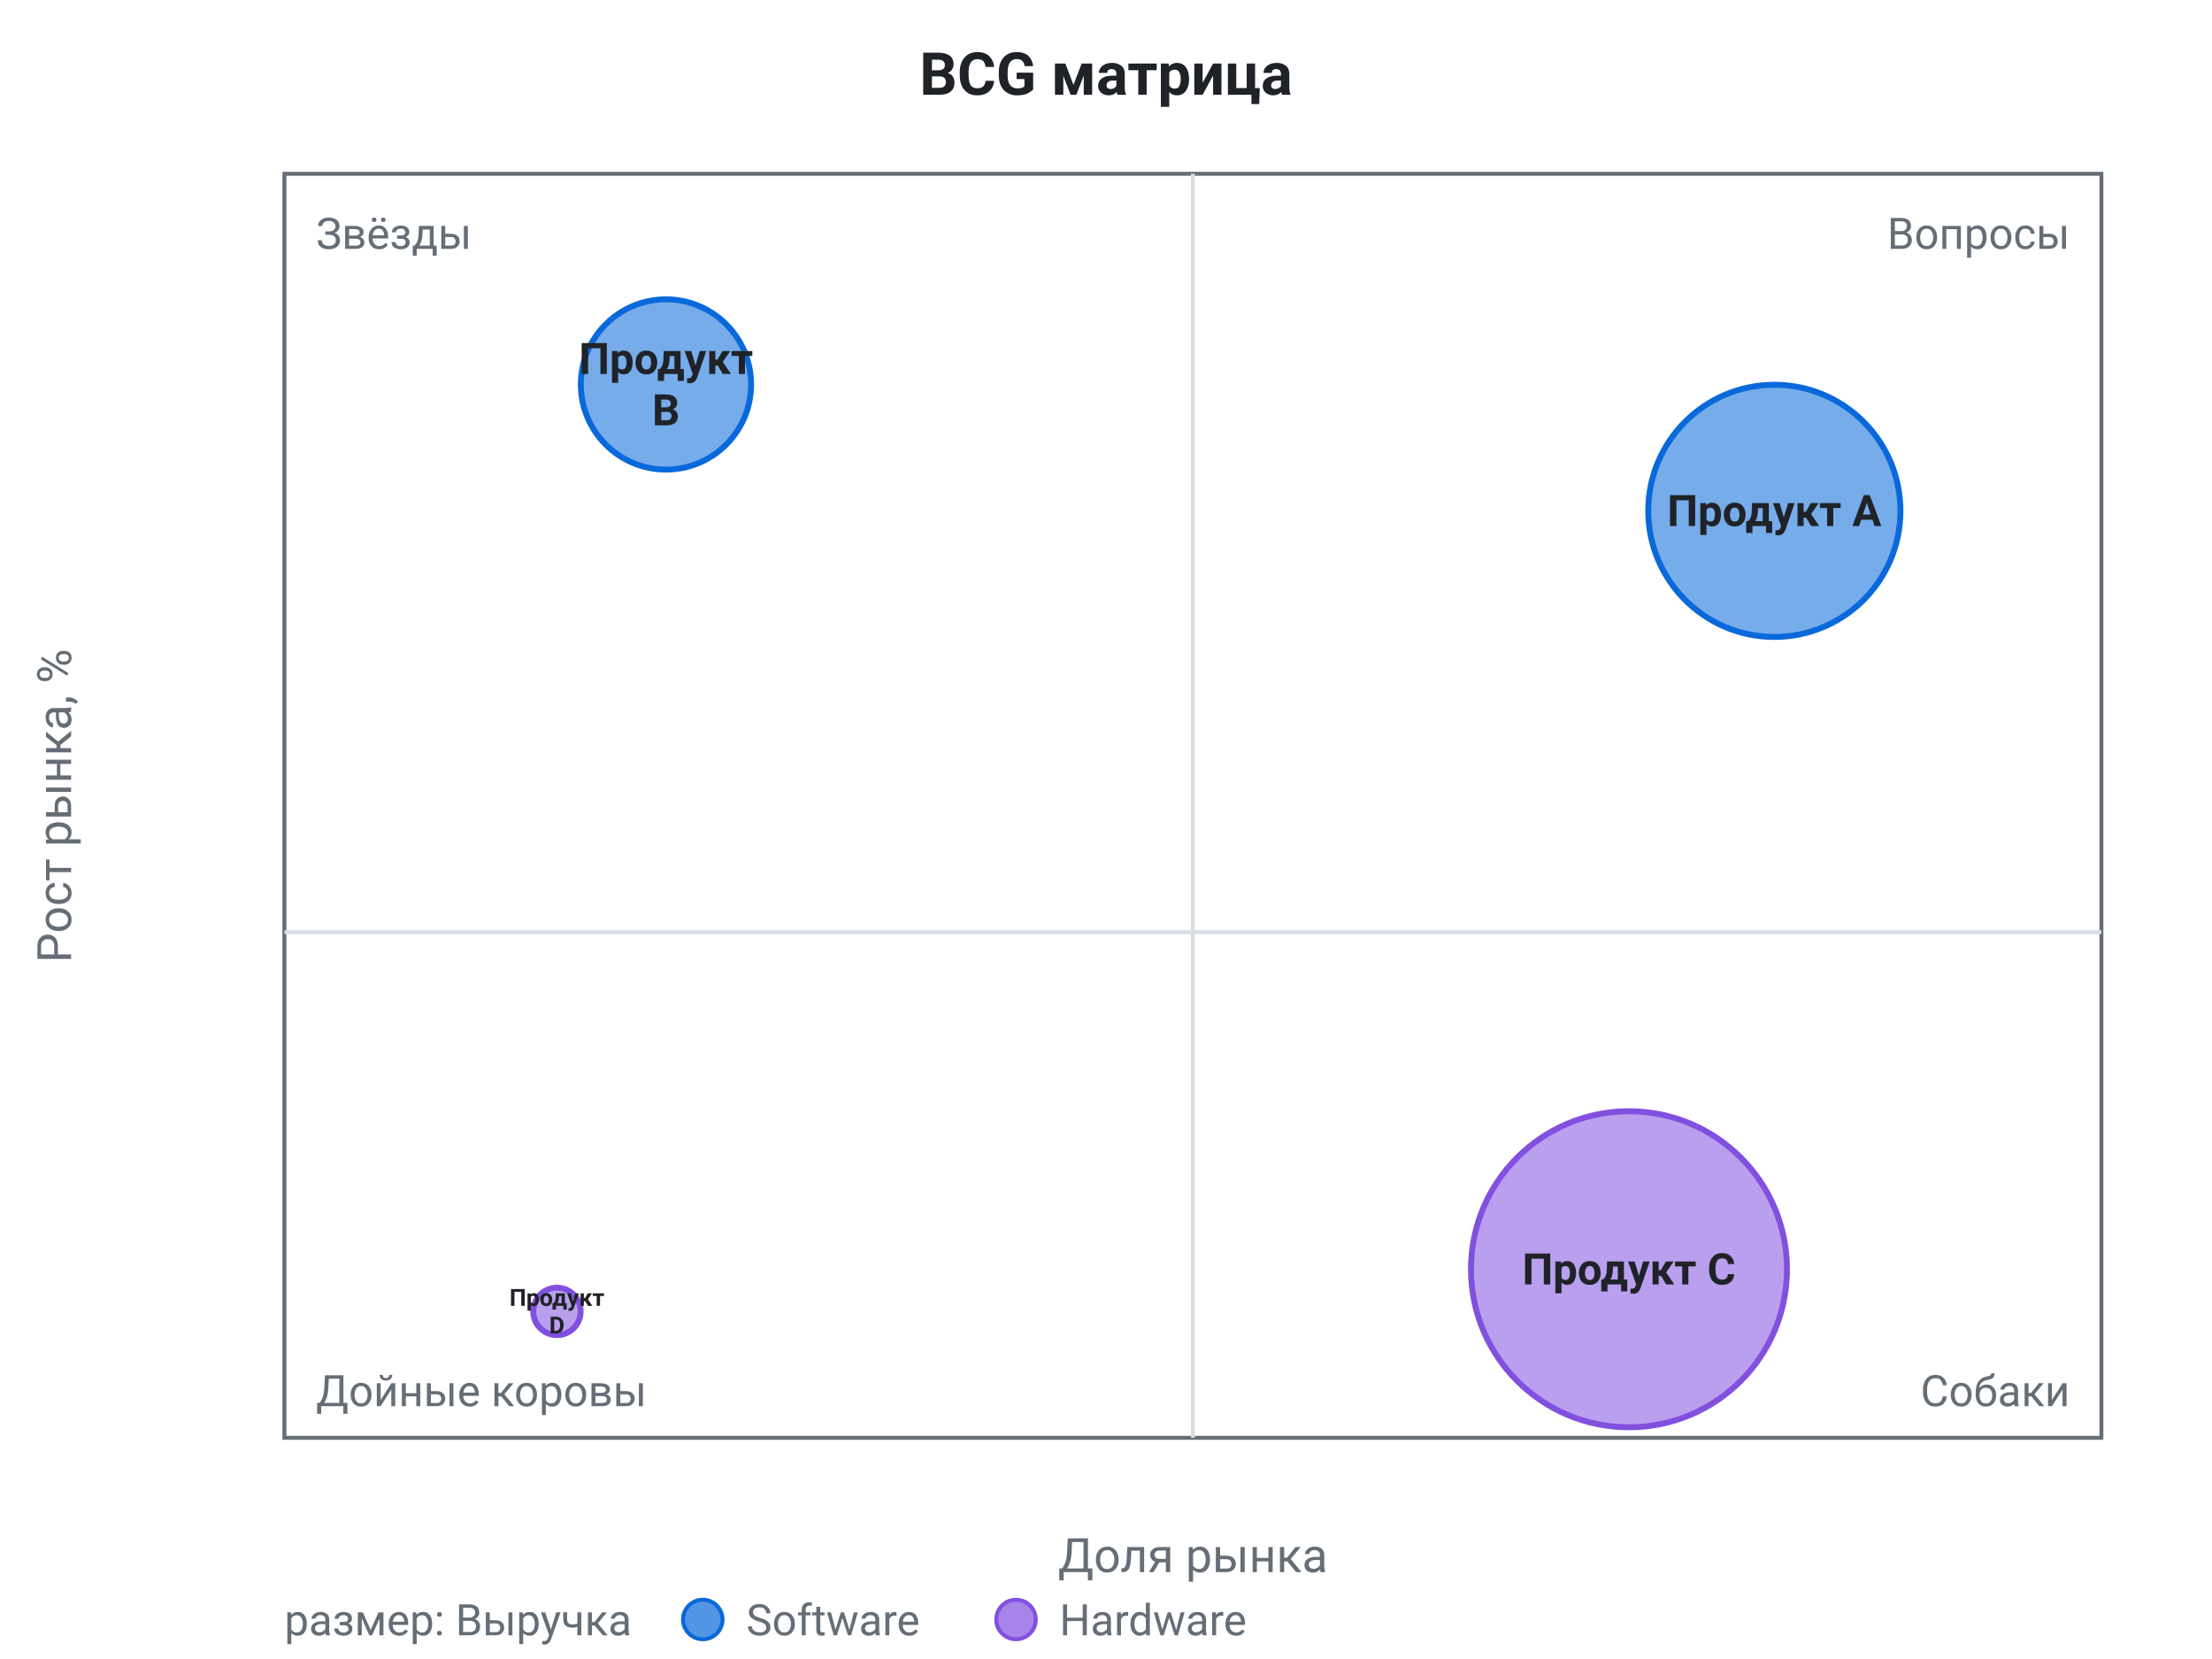
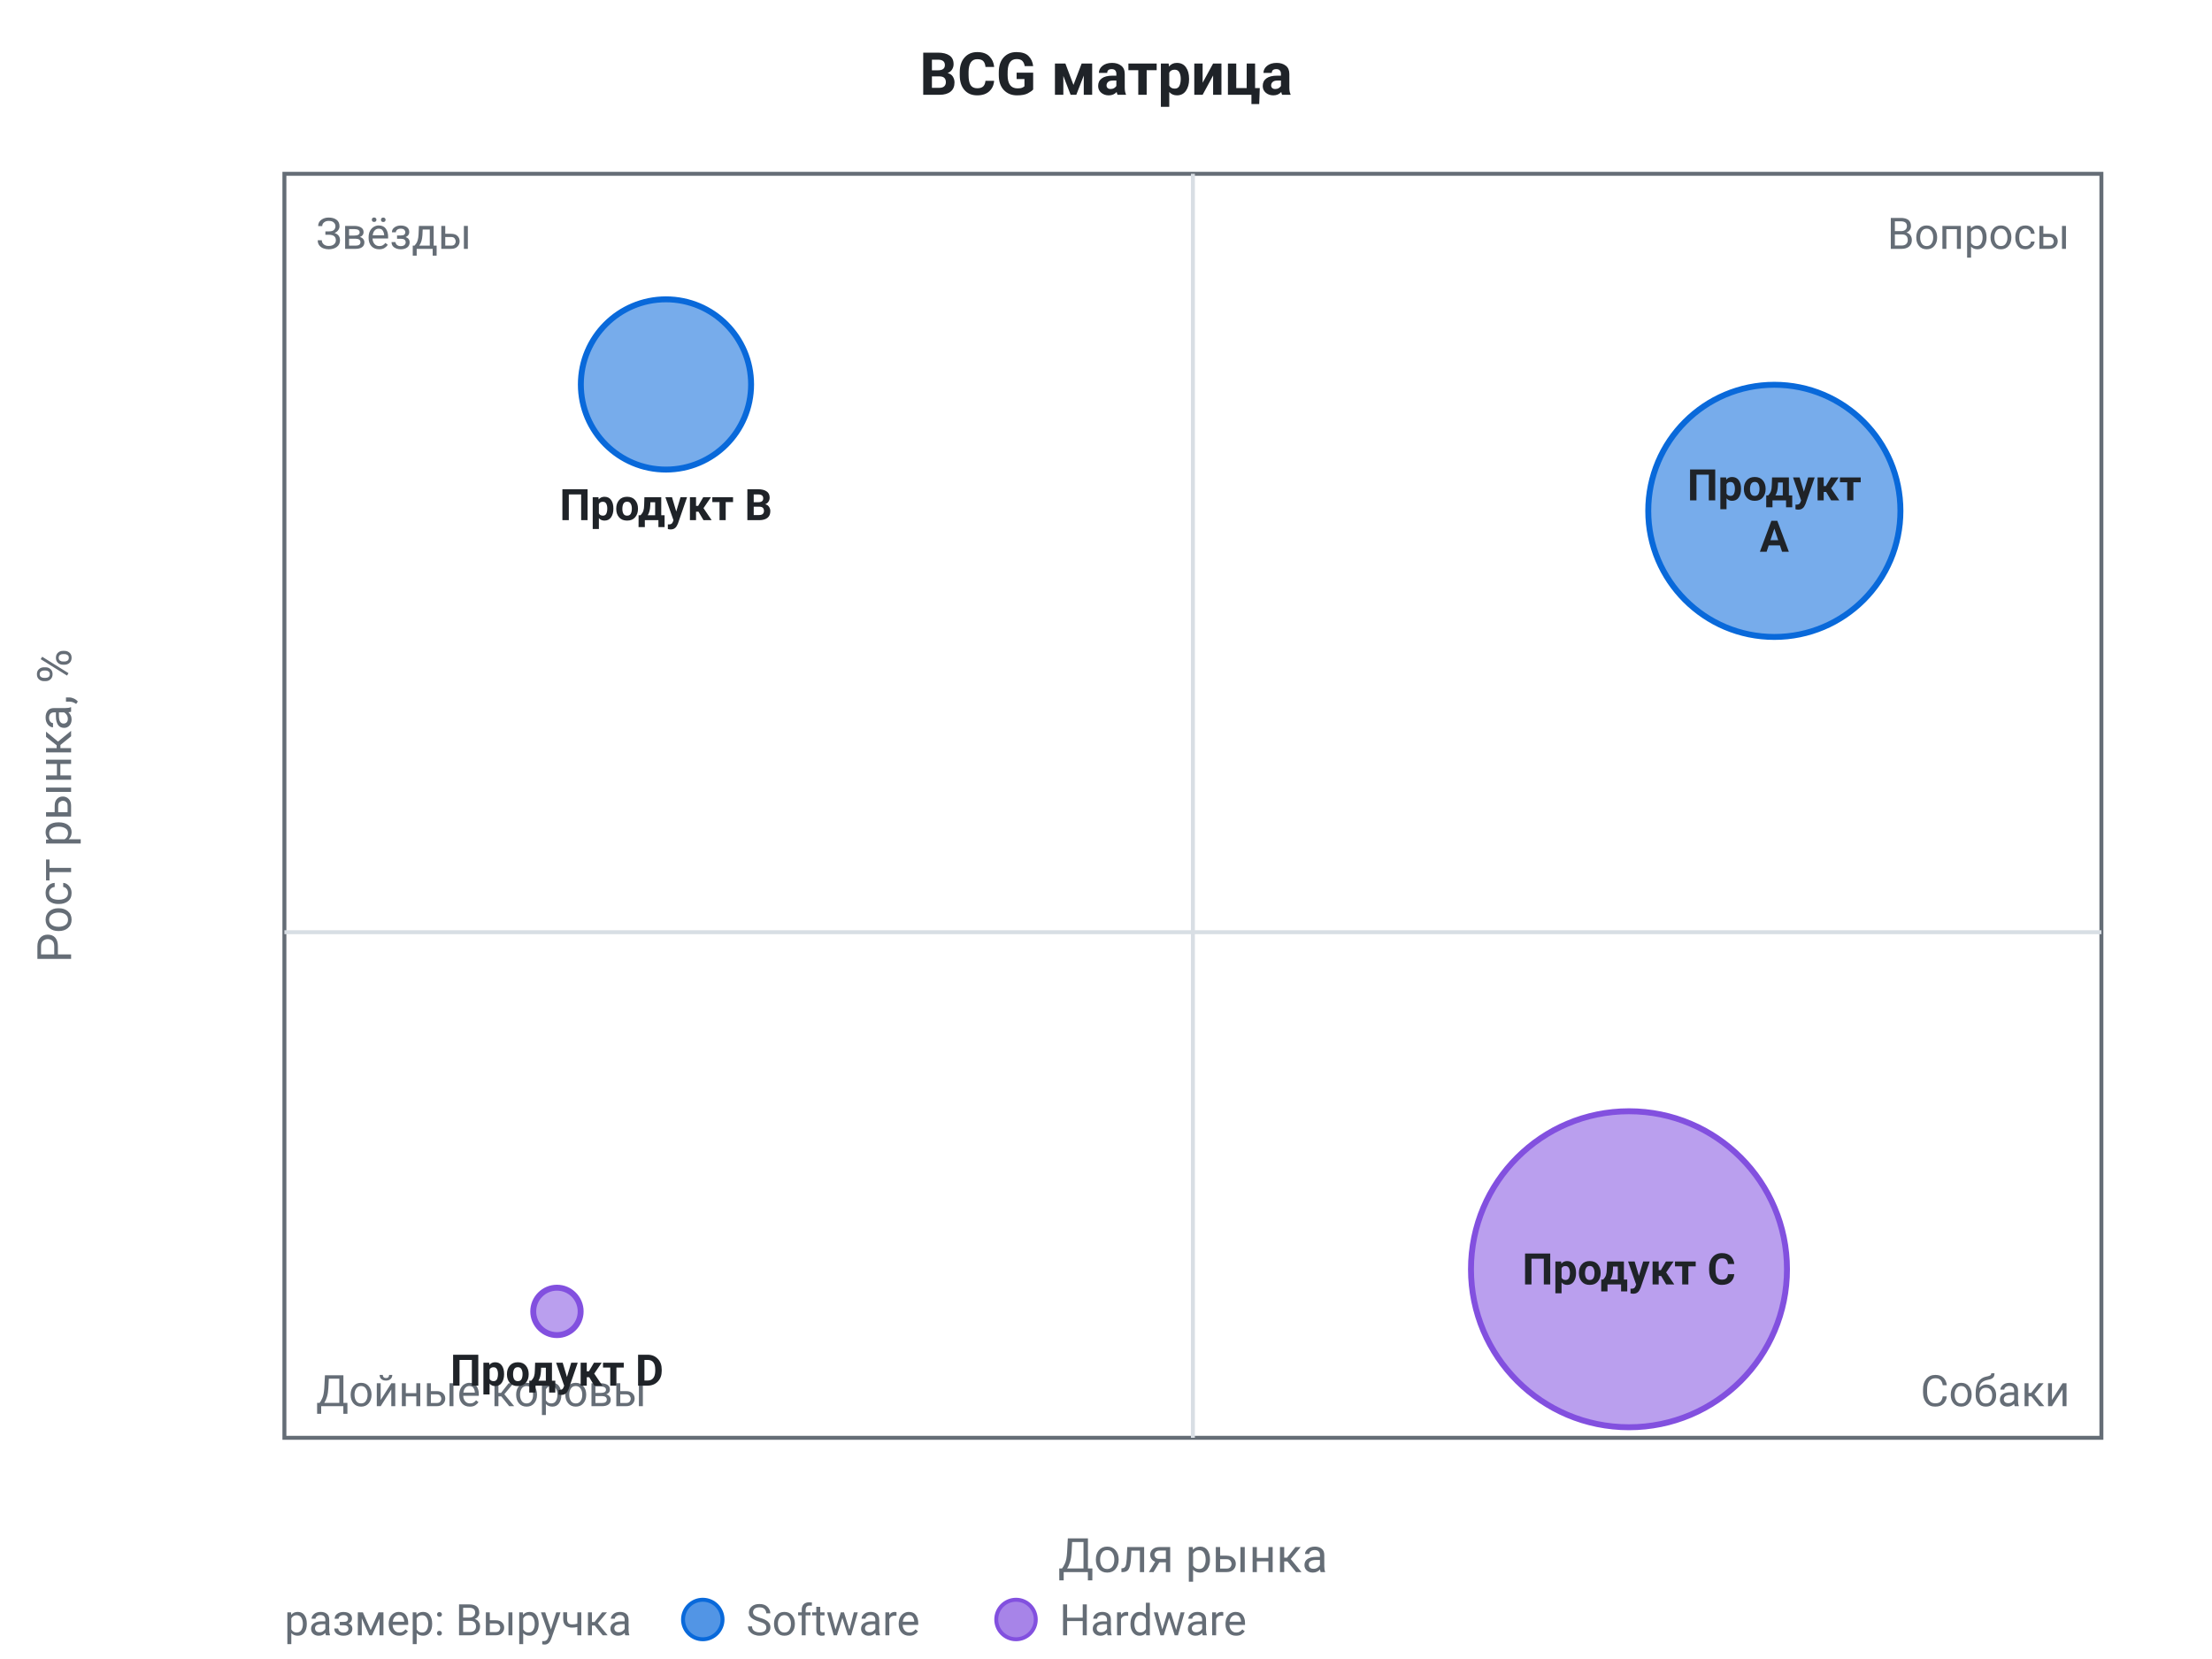
<svg xmlns="http://www.w3.org/2000/svg" viewBox="0 0 560 420" width="560" height="420" role="img" font-family="system-ui, -apple-system, &quot;Segoe UI&quot;, Roboto, sans-serif">
  <rect data-bg="canvas" x="0" y="0" width="560" height="420" fill="#ffffff" />
  <text x="280" y="24" fill="#1f2328" font-size="15" text-anchor="middle" font-weight="600">BCG матрица</text>
  <rect x="72" y="44" width="460" height="320" fill="none" stroke="#656d76" stroke-width="1" />
  <line x1="302" y1="44" x2="302" y2="364" stroke="#d8dee4" stroke-width="1" />
  <line x1="72" y1="236" x2="532" y2="236" stroke="#d8dee4" stroke-width="1" />
  <text x="80" y="63" fill="#656d76" font-size="11" text-anchor="start">Звёзды</text>
  <text x="524" y="63" fill="#656d76" font-size="11" text-anchor="end">Вопросы</text>
  <text x="80" y="356" fill="#656d76" font-size="11" text-anchor="start">Дойные коровы</text>
  <text x="524" y="356" fill="#656d76" font-size="11" text-anchor="end">Собаки</text>
  <text x="302" y="398" fill="#656d76" font-size="12" text-anchor="middle">Доля рынка</text>
  <text x="18" y="204" fill="#656d76" font-size="12" text-anchor="middle" transform="rotate(-90 18 204)">Рост рынка, %</text>
  <circle cx="412.4" cy="321.33" r="40" fill="#8250df" fill-opacity="0.55" stroke="#8250df" stroke-width="1.5" />
  <text x="412.4" y="325.18" fill="#1f2328" font-size="11" text-anchor="middle" font-weight="600">Продукт C</text>
  <circle cx="449.2" cy="129.33" r="31.92" fill="#0969da" fill-opacity="0.55" stroke="#0969da" stroke-width="1.5" />
-   <text x="449.2" y="133.18" fill="#1f2328" font-size="11" text-anchor="middle" font-weight="600">Продукт A</text>
+   <text x="449.2" y="126.68" fill="#1f2328" font-size="11" text-anchor="middle" font-weight="600">Продукт</text>
+   <text x="449.2" y="139.68" fill="#1f2328" font-size="11" text-anchor="middle" font-weight="600">A</text>
  <circle cx="168.6" cy="97.33" r="21.55" fill="#0969da" fill-opacity="0.55" stroke="#0969da" stroke-width="1.5" />
-   <text x="168.6" y="94.68" fill="#1f2328" font-size="11" text-anchor="middle" font-weight="600">Продукт</text>
-   <text x="168.6" y="107.68" fill="#1f2328" font-size="11" text-anchor="middle" font-weight="600">B</text>
+   <text x="168.6" y="131.69" fill="#1f2328" font-size="11" text-anchor="middle" font-weight="600">Продукт B</text>
  <circle cx="141" cy="332" r="6" fill="#8250df" fill-opacity="0.55" stroke="#8250df" stroke-width="1.5" />
-   <text x="141" y="330.6" fill="#1f2328" font-size="6" text-anchor="middle" font-weight="600">Продукт</text>
-   <text x="141" y="337.6" fill="#1f2328" font-size="6" text-anchor="middle" font-weight="600">D</text>
+   <text x="141" y="350.8" fill="#1f2328" font-size="11" text-anchor="middle" font-weight="600">Продукт D</text>
  <text x="72" y="414" fill="#656d76" font-size="11" text-anchor="start">размер: Выручка</text>
  <circle cx="177.92" cy="410" r="5" fill="#0969da" fill-opacity="0.7" stroke="#0969da" />
  <text x="188.92" y="414" fill="#656d76" font-size="11" text-anchor="start">Software</text>
  <circle cx="257.22" cy="410" r="5" fill="#8250df" fill-opacity="0.7" stroke="#8250df" />
  <text x="268.22" y="414" fill="#656d76" font-size="11" text-anchor="start">Hardware</text>
</svg>
